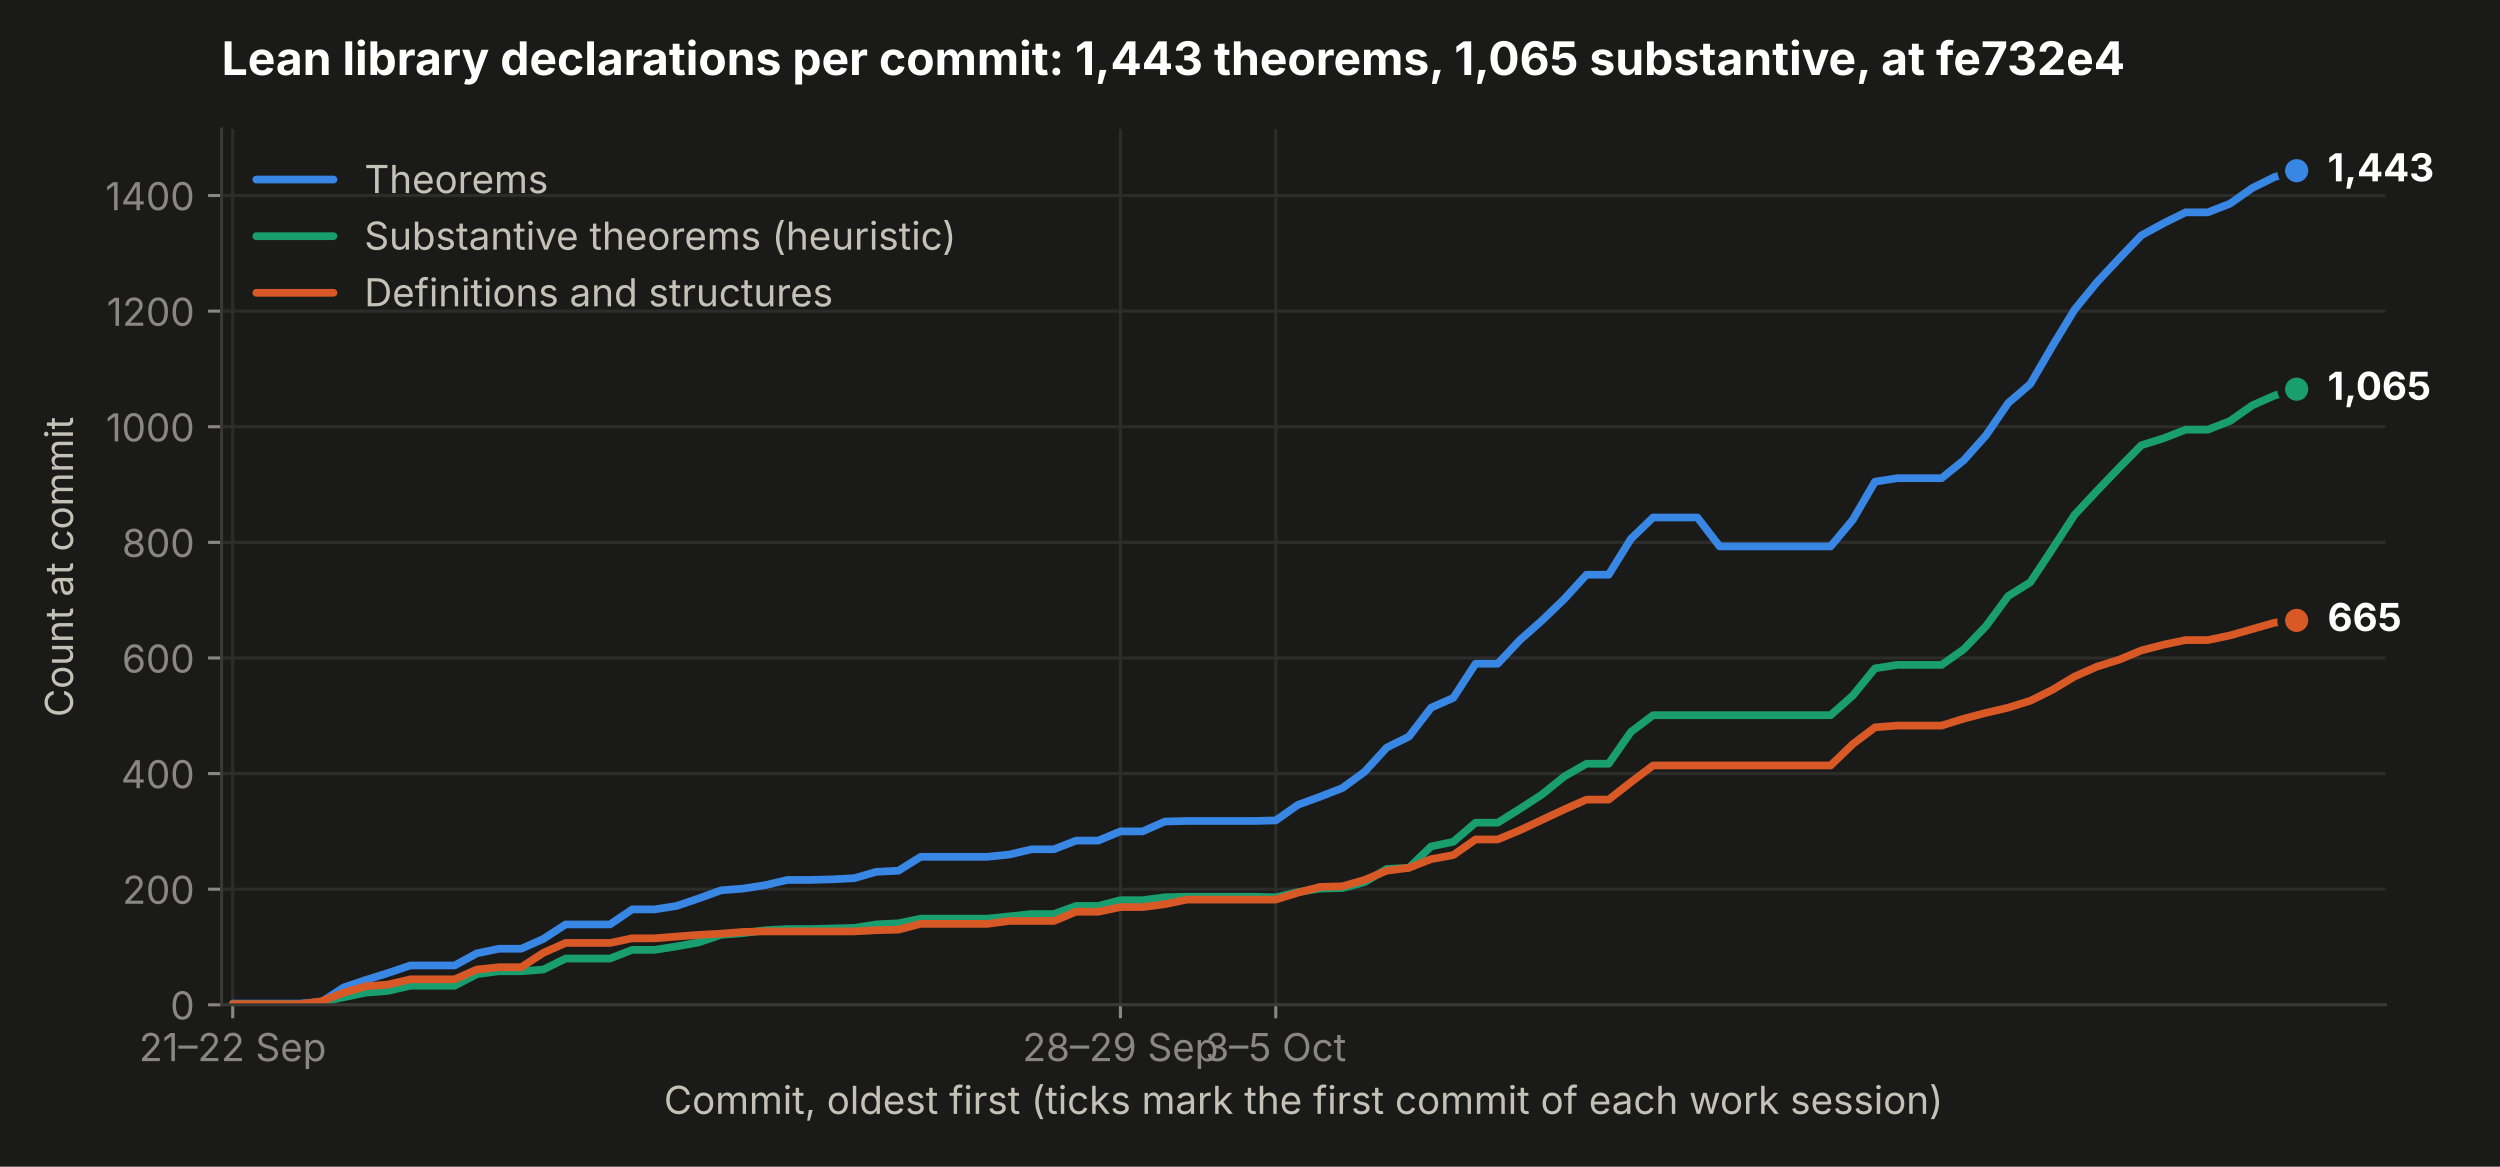
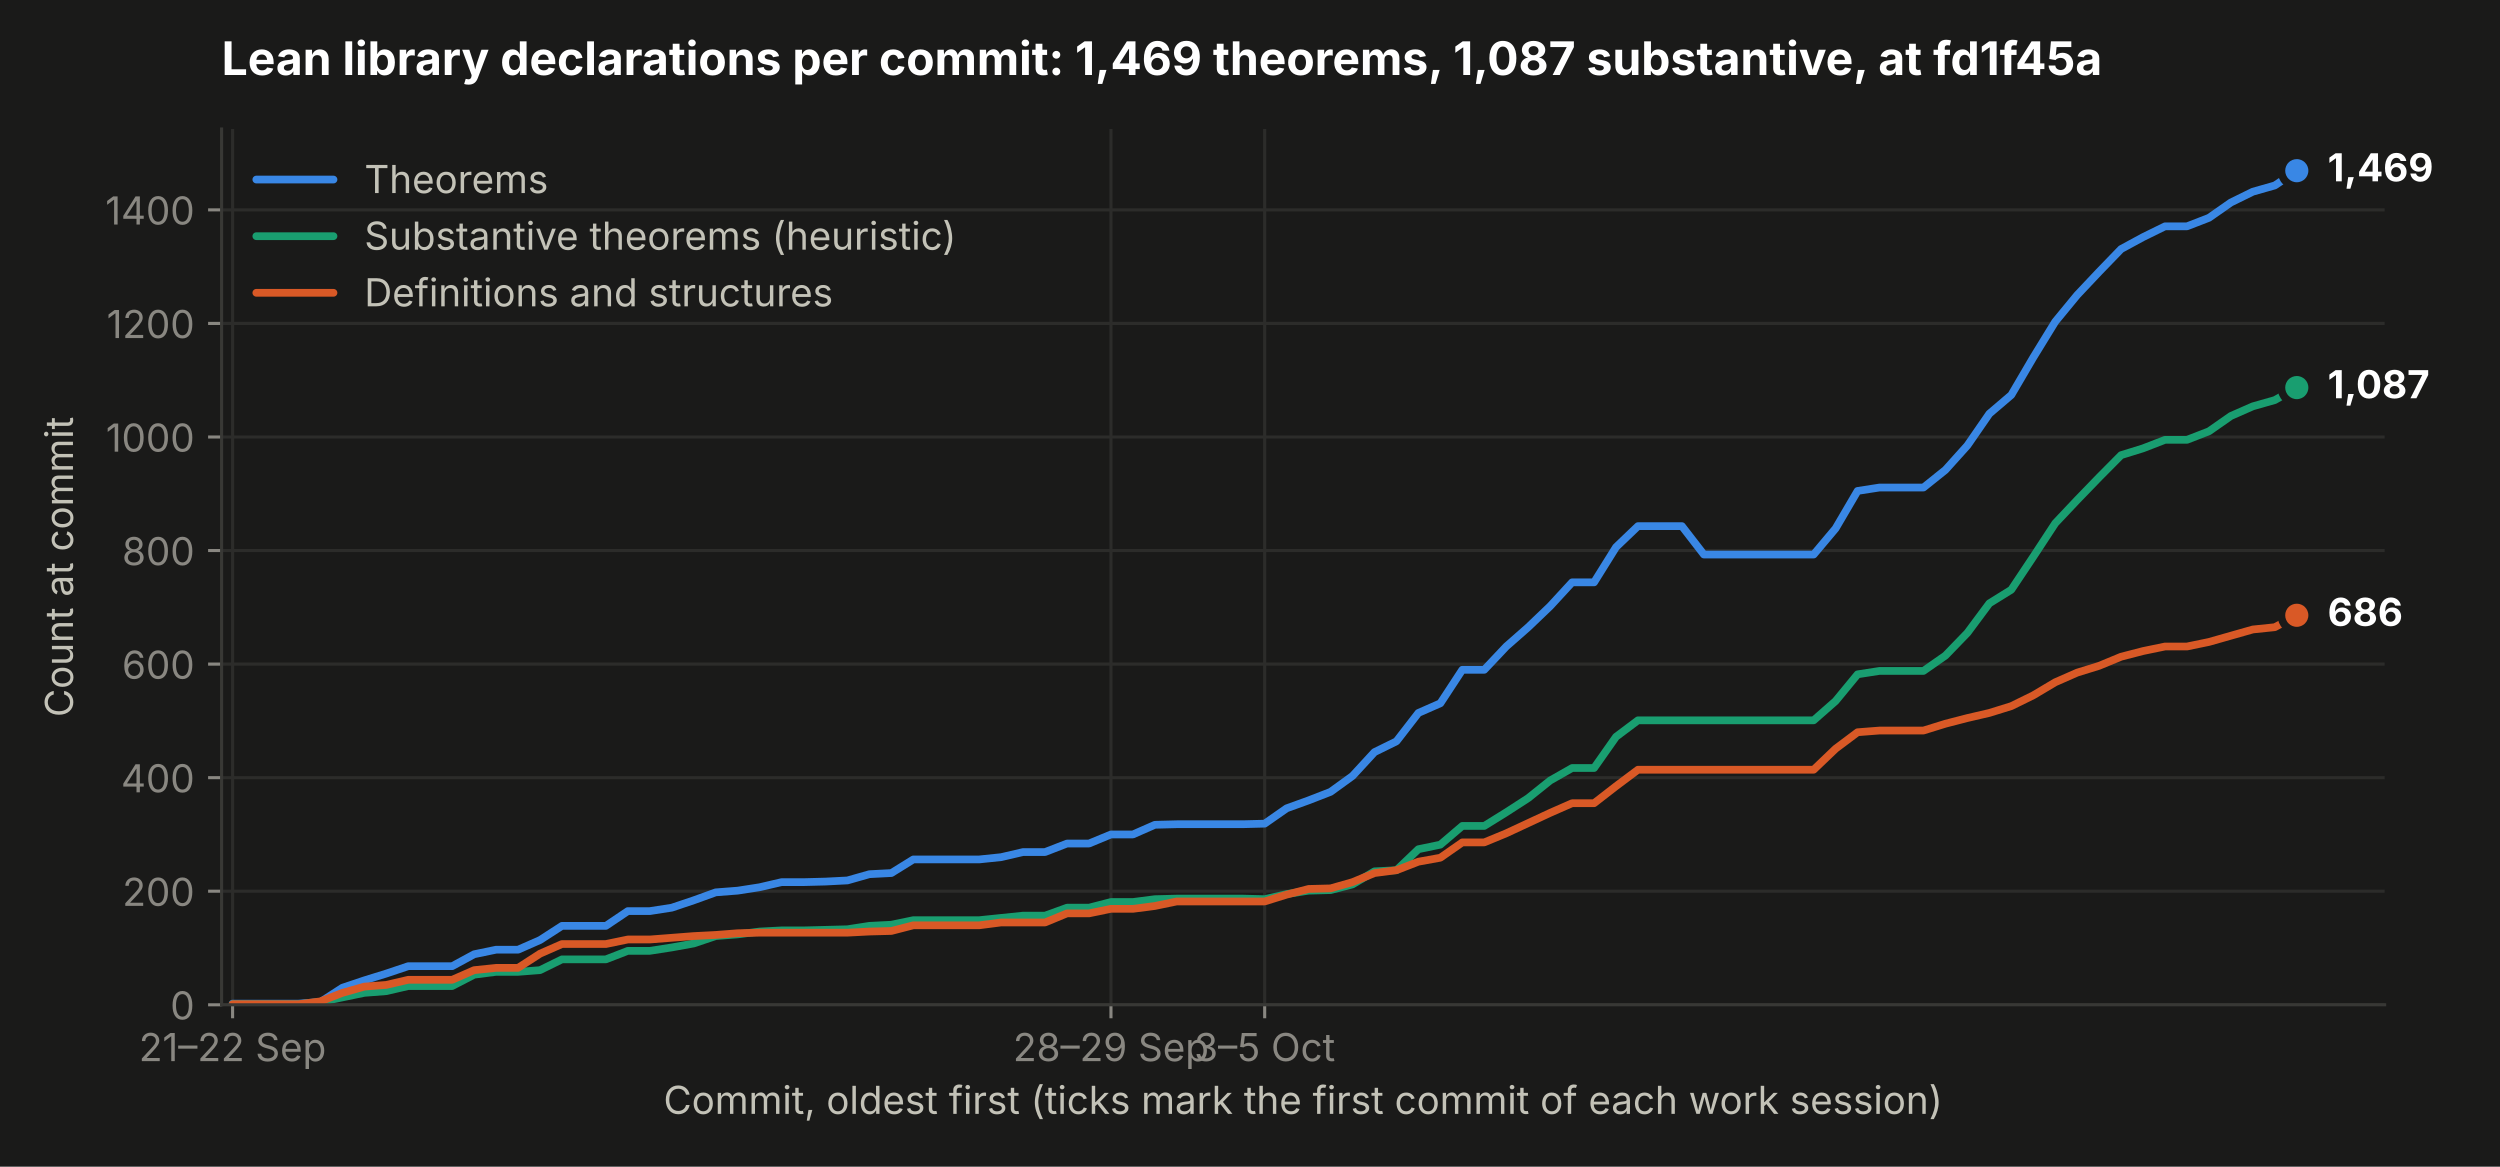
<svg xmlns="http://www.w3.org/2000/svg" xmlns:xlink="http://www.w3.org/1999/xlink" width="648pt" height="302.4pt" viewBox="0 0 648 302.4" version="1.1">
  <defs>
    <style type="text/css">*{stroke-linejoin: round; stroke-linecap: butt}</style>
  </defs>
  <g id="figure_1">
    <g id="patch_1">
      <path d="M 0 302.4 L 648 302.4 L 648 0 L 0 0 z " style="fill: #1a1a19" />
    </g>
    <g id="axes_1">
      <g id="patch_2">
-         <path d="M 57.44 260.44 L 618.303 260.44 L 618.303 33.44 L 57.44 33.44 z " style="fill: #1a1a19" />
+         <path d="M 57.44 260.44 L 618.094 260.44 L 618.094 33.44 L 57.44 33.44 z " style="fill: #1a1a19" />
      </g>
      <g id="matplotlib.axis_1">
        <g id="xtick_1">
          <g id="line2d_1">
-             <path d="M 60.316 260.44 L 60.316 33.44 " clip-path="url(#p4d96515202)" style="fill: none; stroke: #2c2c2a; stroke-width: 0.8; stroke-linecap: square" />
+             <path d="M 60.286 260.44 L 60.286 33.44 " clip-path="url(#pa621a8eeb0)" style="fill: none; stroke: #2c2c2a; stroke-width: 0.8; stroke-linecap: square" />
          </g>
          <g id="line2d_2">
            <defs>
              <path id="m02e6627c96" d="M 0 0 L 0 3.5 " style="stroke: #898781; stroke-width: 0.8" />
            </defs>
            <g>
-               <use xlink:href="#m02e6627c96" x="60.316" y="260.44" style="fill: #898781; stroke: #898781; stroke-width: 0.8" />
+               <use xlink:href="#m02e6627c96" x="60.286" y="260.44" style="fill: #898781; stroke: #898781; stroke-width: 0.8" />
            </g>
          </g>
          <g id="text_1">
-             <text style="font-size: 10px; font-family: 'Inter', 'Helvetica Neue', 'Arial', 'DejaVu Sans', sans-serif; text-anchor: middle; fill: #898781" x="60.316" y="275.038" transform="rotate(-0 60.31622 275.0384)">21–22 Sep</text>
+             <text style="font-size: 10px; font-family: 'Inter', 'Helvetica Neue', 'Arial', 'DejaVu Sans', sans-serif; text-anchor: middle; fill: #898781" x="60.286" y="275.038" transform="rotate(-0 60.28596 275.0384)">21–22 Sep</text>
          </g>
        </g>
        <g id="xtick_2">
          <g id="line2d_3">
-             <path d="M 290.414 260.44 L 290.414 33.44 " clip-path="url(#p4d96515202)" style="fill: none; stroke: #2c2c2a; stroke-width: 0.8; stroke-linecap: square" />
+             <path d="M 287.963 260.44 L 287.963 33.44 " clip-path="url(#pa621a8eeb0)" style="fill: none; stroke: #2c2c2a; stroke-width: 0.8; stroke-linecap: square" />
          </g>
          <g id="line2d_4">
            <g>
-               <use xlink:href="#m02e6627c96" x="290.414" y="260.44" style="fill: #898781; stroke: #898781; stroke-width: 0.8" />
+               <use xlink:href="#m02e6627c96" x="287.963" y="260.44" style="fill: #898781; stroke: #898781; stroke-width: 0.8" />
            </g>
          </g>
          <g id="text_2">
-             <text style="font-size: 10px; font-family: 'Inter', 'Helvetica Neue', 'Arial', 'DejaVu Sans', sans-serif; text-anchor: middle; fill: #898781" x="290.414" y="275.038" transform="rotate(-0 290.4139 275.0384)">28–29 Sep</text>
+             <text style="font-size: 10px; font-family: 'Inter', 'Helvetica Neue', 'Arial', 'DejaVu Sans', sans-serif; text-anchor: middle; fill: #898781" x="287.963" y="275.038" transform="rotate(-0 287.9627 275.0384)">28–29 Sep</text>
          </g>
        </g>
        <g id="xtick_3">
          <g id="line2d_5">
-             <path d="M 330.681 260.44 L 330.681 33.44 " clip-path="url(#p4d96515202)" style="fill: none; stroke: #2c2c2a; stroke-width: 0.8; stroke-linecap: square" />
+             <path d="M 327.806 260.44 L 327.806 33.44 " clip-path="url(#pa621a8eeb0)" style="fill: none; stroke: #2c2c2a; stroke-width: 0.8; stroke-linecap: square" />
          </g>
          <g id="line2d_6">
            <g>
-               <use xlink:href="#m02e6627c96" x="330.681" y="260.44" style="fill: #898781; stroke: #898781; stroke-width: 0.8" />
+               <use xlink:href="#m02e6627c96" x="327.806" y="260.44" style="fill: #898781; stroke: #898781; stroke-width: 0.8" />
            </g>
          </g>
          <g id="text_3">
-             <text style="font-size: 10px; font-family: 'Inter', 'Helvetica Neue', 'Arial', 'DejaVu Sans', sans-serif; text-anchor: middle; fill: #898781" x="330.681" y="275.038" transform="rotate(-0 330.681 275.0384)">3–5 Oct</text>
+             <text style="font-size: 10px; font-family: 'Inter', 'Helvetica Neue', 'Arial', 'DejaVu Sans', sans-serif; text-anchor: middle; fill: #898781" x="327.806" y="275.038" transform="rotate(-0 327.8061 275.0384)">3–5 Oct</text>
          </g>
        </g>
        <g id="text_4">
-           <text style="font-size: 10px; font-family: 'Inter', 'Helvetica Neue', 'Arial', 'DejaVu Sans', sans-serif; text-anchor: middle; fill: #c3c2b7" x="337.872" y="288.717" transform="rotate(-0 337.8715 288.7166)">Commit, oldest first (ticks mark the first commit of each work session)</text>
+           <text style="font-size: 10px; font-family: 'Inter', 'Helvetica Neue', 'Arial', 'DejaVu Sans', sans-serif; text-anchor: middle; fill: #c3c2b7" x="337.767" y="288.717" transform="rotate(-0 337.767 288.7166)">Commit, oldest first (ticks mark the first commit of each work session)</text>
        </g>
      </g>
      <g id="matplotlib.axis_2">
        <g id="ytick_1">
          <g id="line2d_7">
-             <path d="M 57.44 260.44 L 618.303 260.44 " clip-path="url(#p4d96515202)" style="fill: none; stroke: #2c2c2a; stroke-width: 0.8; stroke-linecap: square" />
+             <path d="M 57.44 260.44 L 618.094 260.44 " clip-path="url(#pa621a8eeb0)" style="fill: none; stroke: #2c2c2a; stroke-width: 0.8; stroke-linecap: square" />
          </g>
          <g id="line2d_8">
            <defs>
              <path id="mba09e6026b" d="M 0 0 L -3.5 0 " style="stroke: #898781; stroke-width: 0.8" />
            </defs>
            <g>
              <use xlink:href="#mba09e6026b" x="57.44" y="260.44" style="fill: #898781; stroke: #898781; stroke-width: 0.8" />
            </g>
          </g>
          <g id="text_5">
            <text style="font-size: 10px; font-family: 'Inter', 'Helvetica Neue', 'Arial', 'DejaVu Sans', sans-serif; text-anchor: end; fill: #898781" x="50.44" y="264.239" transform="rotate(-0 50.44 264.2392)">0</text>
          </g>
        </g>
        <g id="ytick_2">
          <g id="line2d_9">
-             <path d="M 57.44 230.475 L 618.303 230.475 " clip-path="url(#p4d96515202)" style="fill: none; stroke: #2c2c2a; stroke-width: 0.8; stroke-linecap: square" />
+             <path d="M 57.44 231.005 L 618.094 231.005 " clip-path="url(#pa621a8eeb0)" style="fill: none; stroke: #2c2c2a; stroke-width: 0.8; stroke-linecap: square" />
          </g>
          <g id="line2d_10">
            <g>
-               <use xlink:href="#mba09e6026b" x="57.44" y="230.475" style="fill: #898781; stroke: #898781; stroke-width: 0.8" />
+               <use xlink:href="#mba09e6026b" x="57.44" y="231.005" style="fill: #898781; stroke: #898781; stroke-width: 0.8" />
            </g>
          </g>
          <g id="text_6">
-             <text style="font-size: 10px; font-family: 'Inter', 'Helvetica Neue', 'Arial', 'DejaVu Sans', sans-serif; text-anchor: end; fill: #898781" x="50.44" y="234.274" transform="rotate(-0 50.44 234.2742)">200</text>
+             <text style="font-size: 10px; font-family: 'Inter', 'Helvetica Neue', 'Arial', 'DejaVu Sans', sans-serif; text-anchor: end; fill: #898781" x="50.44" y="234.805" transform="rotate(-0 50.44 234.8046)">200</text>
          </g>
        </g>
        <g id="ytick_3">
          <g id="line2d_11">
-             <path d="M 57.44 200.51 L 618.303 200.51 " clip-path="url(#p4d96515202)" style="fill: none; stroke: #2c2c2a; stroke-width: 0.8; stroke-linecap: square" />
+             <path d="M 57.44 201.571 L 618.094 201.571 " clip-path="url(#pa621a8eeb0)" style="fill: none; stroke: #2c2c2a; stroke-width: 0.8; stroke-linecap: square" />
          </g>
          <g id="line2d_12">
            <g>
-               <use xlink:href="#mba09e6026b" x="57.44" y="200.51" style="fill: #898781; stroke: #898781; stroke-width: 0.8" />
+               <use xlink:href="#mba09e6026b" x="57.44" y="201.571" style="fill: #898781; stroke: #898781; stroke-width: 0.8" />
            </g>
          </g>
          <g id="text_7">
-             <text style="font-size: 10px; font-family: 'Inter', 'Helvetica Neue', 'Arial', 'DejaVu Sans', sans-serif; text-anchor: end; fill: #898781" x="50.44" y="204.309" transform="rotate(-0 50.44 204.3092)">400</text>
+             <text style="font-size: 10px; font-family: 'Inter', 'Helvetica Neue', 'Arial', 'DejaVu Sans', sans-serif; text-anchor: end; fill: #898781" x="50.44" y="205.37" transform="rotate(-0 50.44 205.3699)">400</text>
          </g>
        </g>
        <g id="ytick_4">
          <g id="line2d_13">
-             <path d="M 57.44 170.545 L 618.303 170.545 " clip-path="url(#p4d96515202)" style="fill: none; stroke: #2c2c2a; stroke-width: 0.8; stroke-linecap: square" />
+             <path d="M 57.44 172.136 L 618.094 172.136 " clip-path="url(#pa621a8eeb0)" style="fill: none; stroke: #2c2c2a; stroke-width: 0.8; stroke-linecap: square" />
          </g>
          <g id="line2d_14">
            <g>
-               <use xlink:href="#mba09e6026b" x="57.44" y="170.545" style="fill: #898781; stroke: #898781; stroke-width: 0.8" />
+               <use xlink:href="#mba09e6026b" x="57.44" y="172.136" style="fill: #898781; stroke: #898781; stroke-width: 0.8" />
            </g>
          </g>
          <g id="text_8">
-             <text style="font-size: 10px; font-family: 'Inter', 'Helvetica Neue', 'Arial', 'DejaVu Sans', sans-serif; text-anchor: end; fill: #898781" x="50.44" y="174.344" transform="rotate(-0 50.44 174.3442)">600</text>
+             <text style="font-size: 10px; font-family: 'Inter', 'Helvetica Neue', 'Arial', 'DejaVu Sans', sans-serif; text-anchor: end; fill: #898781" x="50.44" y="175.935" transform="rotate(-0 50.44 175.9353)">600</text>
          </g>
        </g>
        <g id="ytick_5">
          <g id="line2d_15">
-             <path d="M 57.44 140.58 L 618.303 140.58 " clip-path="url(#p4d96515202)" style="fill: none; stroke: #2c2c2a; stroke-width: 0.8; stroke-linecap: square" />
+             <path d="M 57.44 142.701 L 618.094 142.701 " clip-path="url(#pa621a8eeb0)" style="fill: none; stroke: #2c2c2a; stroke-width: 0.8; stroke-linecap: square" />
          </g>
          <g id="line2d_16">
            <g>
-               <use xlink:href="#mba09e6026b" x="57.44" y="140.58" style="fill: #898781; stroke: #898781; stroke-width: 0.8" />
+               <use xlink:href="#mba09e6026b" x="57.44" y="142.701" style="fill: #898781; stroke: #898781; stroke-width: 0.8" />
            </g>
          </g>
          <g id="text_9">
-             <text style="font-size: 10px; font-family: 'Inter', 'Helvetica Neue', 'Arial', 'DejaVu Sans', sans-serif; text-anchor: end; fill: #898781" x="50.44" y="144.379" transform="rotate(-0 50.44 144.3791)">800</text>
+             <text style="font-size: 10px; font-family: 'Inter', 'Helvetica Neue', 'Arial', 'DejaVu Sans', sans-serif; text-anchor: end; fill: #898781" x="50.44" y="146.501" transform="rotate(-0 50.44 146.5006)">800</text>
          </g>
        </g>
        <g id="ytick_6">
          <g id="line2d_17">
-             <path d="M 57.44 110.615 L 618.303 110.615 " clip-path="url(#p4d96515202)" style="fill: none; stroke: #2c2c2a; stroke-width: 0.8; stroke-linecap: square" />
+             <path d="M 57.44 113.267 L 618.094 113.267 " clip-path="url(#pa621a8eeb0)" style="fill: none; stroke: #2c2c2a; stroke-width: 0.8; stroke-linecap: square" />
          </g>
          <g id="line2d_18">
            <g>
-               <use xlink:href="#mba09e6026b" x="57.44" y="110.615" style="fill: #898781; stroke: #898781; stroke-width: 0.8" />
+               <use xlink:href="#mba09e6026b" x="57.44" y="113.267" style="fill: #898781; stroke: #898781; stroke-width: 0.8" />
            </g>
          </g>
          <g id="text_10">
-             <text style="font-size: 10px; font-family: 'Inter', 'Helvetica Neue', 'Arial', 'DejaVu Sans', sans-serif; text-anchor: end; fill: #898781" x="50.44" y="114.414" transform="rotate(-0 50.44 114.4141)">1000</text>
+             <text style="font-size: 10px; font-family: 'Inter', 'Helvetica Neue', 'Arial', 'DejaVu Sans', sans-serif; text-anchor: end; fill: #898781" x="50.44" y="117.066" transform="rotate(-0 50.44 117.066)">1000</text>
          </g>
        </g>
        <g id="ytick_7">
          <g id="line2d_19">
-             <path d="M 57.44 80.65 L 618.303 80.65 " clip-path="url(#p4d96515202)" style="fill: none; stroke: #2c2c2a; stroke-width: 0.8; stroke-linecap: square" />
+             <path d="M 57.44 83.832 L 618.094 83.832 " clip-path="url(#pa621a8eeb0)" style="fill: none; stroke: #2c2c2a; stroke-width: 0.8; stroke-linecap: square" />
          </g>
          <g id="line2d_20">
            <g>
-               <use xlink:href="#mba09e6026b" x="57.44" y="80.65" style="fill: #898781; stroke: #898781; stroke-width: 0.8" />
+               <use xlink:href="#mba09e6026b" x="57.44" y="83.832" style="fill: #898781; stroke: #898781; stroke-width: 0.8" />
            </g>
          </g>
          <g id="text_11">
-             <text style="font-size: 10px; font-family: 'Inter', 'Helvetica Neue', 'Arial', 'DejaVu Sans', sans-serif; text-anchor: end; fill: #898781" x="50.44" y="84.449" transform="rotate(-0 50.44 84.44911)">1200</text>
+             <text style="font-size: 10px; font-family: 'Inter', 'Helvetica Neue', 'Arial', 'DejaVu Sans', sans-serif; text-anchor: end; fill: #898781" x="50.44" y="87.631" transform="rotate(-0 50.44 87.63134)">1200</text>
          </g>
        </g>
        <g id="ytick_8">
          <g id="line2d_21">
-             <path d="M 57.44 50.685 L 618.303 50.685 " clip-path="url(#p4d96515202)" style="fill: none; stroke: #2c2c2a; stroke-width: 0.8; stroke-linecap: square" />
+             <path d="M 57.44 54.397 L 618.094 54.397 " clip-path="url(#pa621a8eeb0)" style="fill: none; stroke: #2c2c2a; stroke-width: 0.8; stroke-linecap: square" />
          </g>
          <g id="line2d_22">
            <g>
-               <use xlink:href="#mba09e6026b" x="57.44" y="50.685" style="fill: #898781; stroke: #898781; stroke-width: 0.8" />
+               <use xlink:href="#mba09e6026b" x="57.44" y="54.397" style="fill: #898781; stroke: #898781; stroke-width: 0.8" />
            </g>
          </g>
          <g id="text_12">
-             <text style="font-size: 10px; font-family: 'Inter', 'Helvetica Neue', 'Arial', 'DejaVu Sans', sans-serif; text-anchor: end; fill: #898781" x="50.44" y="54.484" transform="rotate(-0 50.44 54.48409)">1400</text>
+             <text style="font-size: 10px; font-family: 'Inter', 'Helvetica Neue', 'Arial', 'DejaVu Sans', sans-serif; text-anchor: end; fill: #898781" x="50.44" y="58.197" transform="rotate(-0 50.44 58.19669)">1400</text>
          </g>
        </g>
        <g id="text_13">
          <text style="font-size: 10px; font-family: 'Inter', 'Helvetica Neue', 'Arial', 'DejaVu Sans', sans-serif; text-anchor: middle; fill: #c3c2b7" x="18.91" y="146.94" transform="rotate(-90 18.91031 146.94)">Count at commit</text>
        </g>
      </g>
      <g id="line2d_23">
-         <path d="M 60.316 260.14 L 66.069 260.14 L 71.821 260.14 L 77.574 260.14 L 83.326 259.691 L 89.078 255.945 L 94.831 253.998 L 100.583 252.2 L 106.336 250.252 L 112.088 250.252 L 117.841 250.252 L 123.593 247.106 L 129.346 245.907 L 135.098 245.907 L 140.85 243.36 L 146.603 239.614 L 152.355 239.614 L 158.108 239.614 L 163.86 235.719 L 169.613 235.719 L 175.365 234.82 L 181.117 232.872 L 186.87 230.775 L 192.622 230.325 L 198.375 229.426 L 204.127 228.078 L 209.88 228.078 L 215.632 227.928 L 221.385 227.628 L 227.137 225.98 L 232.889 225.681 L 238.642 222.085 L 244.394 222.085 L 250.147 222.085 L 255.899 222.085 L 261.652 221.485 L 267.404 220.137 L 273.157 220.137 L 278.909 217.89 L 284.661 217.89 L 290.414 215.492 L 296.166 215.492 L 301.919 212.945 L 307.671 212.796 L 313.424 212.796 L 319.176 212.796 L 324.929 212.796 L 330.681 212.646 L 336.433 208.601 L 342.186 206.503 L 347.938 204.256 L 353.691 200.06 L 359.443 193.768 L 365.196 190.921 L 370.948 183.43 L 376.701 180.883 L 382.453 172.043 L 388.205 172.043 L 393.958 165.9 L 399.71 160.806 L 405.463 155.263 L 411.215 148.97 L 416.968 148.97 L 422.72 139.681 L 428.472 134.137 L 434.225 134.137 L 439.977 134.137 L 445.73 141.629 L 451.482 141.629 L 457.235 141.629 L 462.987 141.629 L 468.74 141.629 L 474.492 141.629 L 480.244 134.737 L 485.997 124.848 L 491.749 123.949 L 497.502 123.949 L 503.254 123.949 L 509.007 119.305 L 514.759 112.862 L 520.512 104.472 L 526.264 99.528 L 532.016 89.639 L 537.769 80.2 L 543.521 73.159 L 549.274 67.016 L 555.026 61.023 L 560.779 57.876 L 566.531 55.03 L 572.284 55.03 L 578.036 52.782 L 583.788 48.737 L 589.541 45.89 L 595.293 44.242 " clip-path="url(#p4d96515202)" style="fill: none; stroke: #3987e5; stroke-width: 2; stroke-linecap: round" />
+         <path d="M 60.286 260.146 L 65.978 260.146 L 71.67 260.146 L 77.362 260.146 L 83.054 259.704 L 88.746 256.025 L 94.437 254.112 L 100.129 252.345 L 105.821 250.432 L 111.513 250.432 L 117.205 250.432 L 122.897 247.342 L 128.589 246.164 L 134.281 246.164 L 139.973 243.662 L 145.665 239.983 L 151.357 239.983 L 157.049 239.983 L 162.74 236.156 L 168.432 236.156 L 174.124 235.273 L 179.816 233.36 L 185.508 231.3 L 191.2 230.858 L 196.892 229.975 L 202.584 228.651 L 208.276 228.651 L 213.968 228.503 L 219.66 228.209 L 225.352 226.59 L 231.043 226.296 L 236.735 222.764 L 242.427 222.764 L 248.119 222.764 L 253.811 222.764 L 259.503 222.175 L 265.195 220.85 L 270.887 220.85 L 276.579 218.643 L 282.271 218.643 L 287.963 216.288 L 293.655 216.288 L 299.347 213.786 L 305.038 213.639 L 310.73 213.639 L 316.422 213.639 L 322.114 213.639 L 327.806 213.492 L 333.498 209.518 L 339.19 207.458 L 344.882 205.25 L 350.574 201.129 L 356.266 194.948 L 361.958 192.152 L 367.65 184.793 L 373.341 182.291 L 379.033 173.608 L 384.725 173.608 L 390.417 167.574 L 396.109 162.57 L 401.801 157.124 L 407.493 150.943 L 413.185 150.943 L 418.877 141.818 L 424.569 136.373 L 430.261 136.373 L 435.953 136.373 L 441.644 143.732 L 447.336 143.732 L 453.028 143.732 L 458.72 143.732 L 464.412 143.732 L 470.104 143.732 L 475.796 136.962 L 481.488 127.248 L 487.18 126.365 L 492.872 126.365 L 498.564 126.365 L 504.256 121.803 L 509.947 115.474 L 515.639 107.233 L 521.331 102.376 L 527.023 92.663 L 532.715 83.391 L 538.407 76.473 L 544.099 70.439 L 549.791 64.552 L 555.483 61.462 L 561.175 58.665 L 566.867 58.665 L 572.559 56.458 L 578.25 52.484 L 583.942 49.688 L 589.634 48.069 L 595.326 44.243 " clip-path="url(#pa621a8eeb0)" style="fill: none; stroke: #3987e5; stroke-width: 2; stroke-linecap: round" />
      </g>
      <g id="line2d_24">
        <defs>
          <path id="mac1dc9c99d" d="M 0 4 C 1.061 4 2.078 3.579 2.828 2.828 C 3.579 2.078 4 1.061 4 0 C 4 -1.061 3.579 -2.078 2.828 -2.828 C 2.078 -3.579 1.061 -4 0 -4 C -1.061 -4 -2.078 -3.579 -2.828 -2.828 C -3.579 -2.078 -4 -1.061 -4 0 C -4 1.061 -3.579 2.078 -2.828 2.828 C -2.078 3.579 -1.061 4 0 4 z " style="stroke: #1a1a19; stroke-width: 2" />
        </defs>
-         <g clip-path="url(#p4d96515202)">
-           <use xlink:href="#mac1dc9c99d" x="595.293" y="44.242" style="fill: #3987e5; stroke: #1a1a19; stroke-width: 2" />
+         <g clip-path="url(#pa621a8eeb0)">
+           <use xlink:href="#mac1dc9c99d" x="595.326" y="44.243" style="fill: #3987e5; stroke: #1a1a19; stroke-width: 2" />
        </g>
      </g>
      <g id="line2d_25">
-         <path d="M 60.316 260.29 L 66.069 260.29 L 71.821 260.29 L 77.574 260.29 L 83.326 259.691 L 89.078 258.492 L 94.831 257.294 L 100.583 256.844 L 106.336 255.496 L 112.088 255.496 L 117.841 255.496 L 123.593 252.499 L 129.346 251.75 L 135.098 251.75 L 140.85 251.301 L 146.603 248.454 L 152.355 248.454 L 158.108 248.454 L 163.86 246.207 L 169.613 246.207 L 175.365 245.308 L 181.117 244.259 L 186.87 242.311 L 192.622 241.862 L 198.375 241.113 L 204.127 240.813 L 209.88 240.813 L 215.632 240.663 L 221.385 240.513 L 227.137 239.614 L 232.889 239.315 L 238.642 238.116 L 244.394 238.116 L 250.147 238.116 L 255.899 238.116 L 261.652 237.517 L 267.404 236.917 L 273.157 236.917 L 278.909 234.82 L 284.661 234.82 L 290.414 233.322 L 296.166 233.322 L 301.919 232.573 L 307.671 232.423 L 313.424 232.423 L 319.176 232.423 L 324.929 232.423 L 330.681 232.573 L 336.433 231.224 L 342.186 230.325 L 347.938 230.175 L 353.691 228.677 L 359.443 225.231 L 365.196 224.931 L 370.948 219.388 L 376.701 218.189 L 382.453 213.245 L 388.205 213.245 L 393.958 209.649 L 399.71 205.904 L 405.463 201.259 L 411.215 197.963 L 416.968 197.963 L 422.72 189.723 L 428.472 185.378 L 434.225 185.378 L 439.977 185.378 L 445.73 185.378 L 451.482 185.378 L 457.235 185.378 L 462.987 185.378 L 468.74 185.378 L 474.492 185.378 L 480.244 180.284 L 485.997 173.242 L 491.749 172.343 L 497.502 172.343 L 503.254 172.343 L 509.007 168.298 L 514.759 162.305 L 520.512 154.514 L 526.264 150.918 L 532.016 142.228 L 537.769 133.388 L 543.521 127.245 L 549.274 121.252 L 555.026 115.409 L 560.779 113.611 L 566.531 111.364 L 572.284 111.364 L 578.036 109.117 L 583.788 105.071 L 589.541 102.524 L 595.293 100.876 " clip-path="url(#p4d96515202)" style="fill: none; stroke: #199e70; stroke-width: 2; stroke-linecap: round" />
+         <path d="M 60.286 260.293 L 65.978 260.293 L 71.67 260.293 L 77.362 260.293 L 83.054 259.704 L 88.746 258.527 L 94.437 257.349 L 100.129 256.908 L 105.821 255.583 L 111.513 255.583 L 117.205 255.583 L 122.897 252.64 L 128.589 251.904 L 134.281 251.904 L 139.973 251.462 L 145.665 248.666 L 151.357 248.666 L 157.049 248.666 L 162.74 246.459 L 168.432 246.459 L 174.124 245.576 L 179.816 244.545 L 185.508 242.632 L 191.2 242.191 L 196.892 241.455 L 202.584 241.16 L 208.276 241.16 L 213.968 241.013 L 219.66 240.866 L 225.352 239.983 L 231.043 239.689 L 236.735 238.511 L 242.427 238.511 L 248.119 238.511 L 253.811 238.511 L 259.503 237.922 L 265.195 237.334 L 270.887 237.334 L 276.579 235.273 L 282.271 235.273 L 287.963 233.802 L 293.655 233.802 L 299.347 233.066 L 305.038 232.919 L 310.73 232.919 L 316.422 232.919 L 322.114 232.919 L 327.806 233.066 L 333.498 231.741 L 339.19 230.858 L 344.882 230.711 L 350.574 229.239 L 356.266 225.854 L 361.958 225.56 L 367.65 220.115 L 373.341 218.937 L 379.033 214.08 L 384.725 214.08 L 390.417 210.548 L 396.109 206.869 L 401.801 202.307 L 407.493 199.069 L 413.185 199.069 L 418.877 190.974 L 424.569 186.706 L 430.261 186.706 L 435.953 186.706 L 441.644 186.706 L 447.336 186.706 L 453.028 186.706 L 458.72 186.706 L 464.412 186.706 L 470.104 186.706 L 475.796 181.702 L 481.488 174.785 L 487.18 173.902 L 492.872 173.902 L 498.564 173.902 L 504.256 169.928 L 509.947 164.042 L 515.639 156.389 L 521.331 152.856 L 527.023 144.32 L 532.715 135.637 L 538.407 129.603 L 544.099 123.716 L 549.791 117.976 L 555.483 116.21 L 561.175 114.003 L 566.867 114.003 L 572.559 111.795 L 578.25 107.821 L 583.942 105.319 L 589.634 103.701 L 595.326 100.463 " clip-path="url(#pa621a8eeb0)" style="fill: none; stroke: #199e70; stroke-width: 2; stroke-linecap: round" />
      </g>
      <g id="line2d_26">
        <defs>
          <path id="m722327b75b" d="M 0 4 C 1.061 4 2.078 3.579 2.828 2.828 C 3.579 2.078 4 1.061 4 0 C 4 -1.061 3.579 -2.078 2.828 -2.828 C 2.078 -3.579 1.061 -4 0 -4 C -1.061 -4 -2.078 -3.579 -2.828 -2.828 C -3.579 -2.078 -4 -1.061 -4 0 C -4 1.061 -3.579 2.078 -2.828 2.828 C -2.078 3.579 -1.061 4 0 4 z " style="stroke: #1a1a19; stroke-width: 2" />
        </defs>
-         <g clip-path="url(#p4d96515202)">
-           <use xlink:href="#m722327b75b" x="595.293" y="100.876" style="fill: #199e70; stroke: #1a1a19; stroke-width: 2" />
+         <g clip-path="url(#pa621a8eeb0)">
+           <use xlink:href="#m722327b75b" x="595.326" y="100.463" style="fill: #199e70; stroke: #1a1a19; stroke-width: 2" />
        </g>
      </g>
      <g id="line2d_27">
-         <path d="M 60.316 260.29 L 66.069 260.29 L 71.821 260.29 L 77.574 260.29 L 83.326 259.541 L 89.078 257.294 L 94.831 255.646 L 100.583 255.196 L 106.336 253.848 L 112.088 253.848 L 117.841 253.848 L 123.593 251.301 L 129.346 250.701 L 135.098 250.701 L 140.85 246.956 L 146.603 244.409 L 152.355 244.409 L 158.108 244.409 L 163.86 243.21 L 169.613 243.21 L 175.365 242.761 L 181.117 242.311 L 186.87 242.012 L 192.622 241.562 L 198.375 241.412 L 204.127 241.412 L 209.88 241.412 L 215.632 241.412 L 221.385 241.412 L 227.137 241.113 L 232.889 240.963 L 238.642 239.464 L 244.394 239.464 L 250.147 239.464 L 255.899 239.464 L 261.652 238.715 L 267.404 238.715 L 273.157 238.715 L 278.909 236.318 L 284.661 236.318 L 290.414 235.12 L 296.166 235.12 L 301.919 234.37 L 307.671 233.172 L 313.424 233.172 L 319.176 233.172 L 324.929 233.172 L 330.681 233.172 L 336.433 231.374 L 342.186 229.876 L 347.938 229.726 L 353.691 228.078 L 359.443 225.681 L 365.196 224.931 L 370.948 222.684 L 376.701 221.635 L 382.453 217.59 L 388.205 217.59 L 393.958 215.193 L 399.71 212.496 L 405.463 209.799 L 411.215 207.252 L 416.968 207.252 L 422.72 202.757 L 428.472 198.412 L 434.225 198.412 L 439.977 198.412 L 445.73 198.412 L 451.482 198.412 L 457.235 198.412 L 462.987 198.412 L 468.74 198.412 L 474.492 198.412 L 480.244 192.869 L 485.997 188.524 L 491.749 188.074 L 497.502 188.074 L 503.254 188.074 L 509.007 186.277 L 514.759 184.778 L 520.512 183.43 L 526.264 181.632 L 532.016 178.785 L 537.769 175.339 L 543.521 172.792 L 549.274 170.994 L 555.026 168.597 L 560.779 167.099 L 566.531 165.9 L 572.284 165.9 L 578.036 164.702 L 583.788 163.054 L 589.541 161.406 L 595.293 160.806 " clip-path="url(#p4d96515202)" style="fill: none; stroke: #d95926; stroke-width: 2; stroke-linecap: round" />
+         <path d="M 60.286 260.293 L 65.978 260.293 L 71.67 260.293 L 77.362 260.293 L 83.054 259.557 L 88.746 257.349 L 94.437 255.73 L 100.129 255.289 L 105.821 253.964 L 111.513 253.964 L 117.205 253.964 L 122.897 251.462 L 128.589 250.874 L 134.281 250.874 L 139.973 247.194 L 145.665 244.692 L 151.357 244.692 L 157.049 244.692 L 162.74 243.515 L 168.432 243.515 L 174.124 243.074 L 179.816 242.632 L 185.508 242.338 L 191.2 241.896 L 196.892 241.749 L 202.584 241.749 L 208.276 241.749 L 213.968 241.749 L 219.66 241.749 L 225.352 241.455 L 231.043 241.307 L 236.735 239.836 L 242.427 239.836 L 248.119 239.836 L 253.811 239.836 L 259.503 239.1 L 265.195 239.1 L 270.887 239.1 L 276.579 236.745 L 282.271 236.745 L 287.963 235.568 L 293.655 235.568 L 299.347 234.832 L 305.038 233.654 L 310.73 233.654 L 316.422 233.654 L 322.114 233.654 L 327.806 233.654 L 333.498 231.888 L 339.19 230.417 L 344.882 230.269 L 350.574 228.651 L 356.266 226.296 L 361.958 225.56 L 367.65 223.352 L 373.341 222.322 L 379.033 218.348 L 384.725 218.348 L 390.417 215.994 L 396.109 213.345 L 401.801 210.695 L 407.493 208.194 L 413.185 208.194 L 418.877 203.778 L 424.569 199.51 L 430.261 199.51 L 435.953 199.51 L 441.644 199.51 L 447.336 199.51 L 453.028 199.51 L 458.72 199.51 L 464.412 199.51 L 470.104 199.51 L 475.796 194.065 L 481.488 189.797 L 487.18 189.355 L 492.872 189.355 L 498.564 189.355 L 504.256 187.589 L 509.947 186.118 L 515.639 184.793 L 521.331 183.027 L 527.023 180.231 L 532.715 176.846 L 538.407 174.344 L 544.099 172.578 L 549.791 170.223 L 555.483 168.751 L 561.175 167.574 L 566.867 167.574 L 572.559 166.396 L 578.25 164.777 L 583.942 163.158 L 589.634 162.57 L 595.326 159.479 " clip-path="url(#pa621a8eeb0)" style="fill: none; stroke: #d95926; stroke-width: 2; stroke-linecap: round" />
      </g>
      <g id="line2d_28">
        <defs>
          <path id="mbab71778b5" d="M 0 4 C 1.061 4 2.078 3.579 2.828 2.828 C 3.579 2.078 4 1.061 4 0 C 4 -1.061 3.579 -2.078 2.828 -2.828 C 2.078 -3.579 1.061 -4 0 -4 C -1.061 -4 -2.078 -3.579 -2.828 -2.828 C -3.579 -2.078 -4 -1.061 -4 0 C -4 1.061 -3.579 2.078 -2.828 2.828 C -2.078 3.579 -1.061 4 0 4 z " style="stroke: #1a1a19; stroke-width: 2" />
        </defs>
-         <g clip-path="url(#p4d96515202)">
-           <use xlink:href="#mbab71778b5" x="595.293" y="160.806" style="fill: #d95926; stroke: #1a1a19; stroke-width: 2" />
+         <g clip-path="url(#pa621a8eeb0)">
+           <use xlink:href="#mbab71778b5" x="595.326" y="159.479" style="fill: #d95926; stroke: #1a1a19; stroke-width: 2" />
        </g>
      </g>
      <g id="patch_3">
        <path d="M 57.44 260.44 L 57.44 33.44 " style="fill: none; stroke: #383835; stroke-width: 0.8; stroke-linejoin: miter; stroke-linecap: square" />
      </g>
      <g id="patch_4">
-         <path d="M 57.44 260.44 L 618.303 260.44 " style="fill: none; stroke: #383835; stroke-width: 0.8; stroke-linejoin: miter; stroke-linecap: square" />
+         <path d="M 57.44 260.44 L 618.094 260.44 " style="fill: none; stroke: #383835; stroke-width: 0.8; stroke-linejoin: miter; stroke-linecap: square" />
      </g>
      <g id="text_14">
-         <text style="font-weight: 700; font-size: 10px; font-family: 'Inter', 'Helvetica Neue', 'Arial', 'DejaVu Sans', sans-serif; text-anchor: start; fill: #ffffff" x="603.293" y="47.002" transform="rotate(-0 603.2933 47.00176)">1,443</text>
+         <text style="font-weight: 700; font-size: 10px; font-family: 'Inter', 'Helvetica Neue', 'Arial', 'DejaVu Sans', sans-serif; text-anchor: start; fill: #ffffff" x="603.326" y="47.002" transform="rotate(-0 603.3262 47.00189)">1,469</text>
      </g>
      <g id="text_15">
-         <text style="font-weight: 700; font-size: 10px; font-family: 'Inter', 'Helvetica Neue', 'Arial', 'DejaVu Sans', sans-serif; text-anchor: start; fill: #ffffff" x="603.293" y="103.636" transform="rotate(-0 603.2933 103.6356)">1,065</text>
+         <text style="font-weight: 700; font-size: 10px; font-family: 'Inter', 'Helvetica Neue', 'Arial', 'DejaVu Sans', sans-serif; text-anchor: start; fill: #ffffff" x="603.326" y="103.222" transform="rotate(-0 603.3262 103.2221)">1,087</text>
      </g>
      <g id="text_16">
-         <text style="font-weight: 700; font-size: 10px; font-family: 'Inter', 'Helvetica Neue', 'Arial', 'DejaVu Sans', sans-serif; text-anchor: start; fill: #ffffff" x="603.293" y="163.566" transform="rotate(-0 603.2933 163.5657)">665</text>
+         <text style="font-weight: 700; font-size: 10px; font-family: 'Inter', 'Helvetica Neue', 'Arial', 'DejaVu Sans', sans-serif; text-anchor: start; fill: #ffffff" x="603.326" y="162.239" transform="rotate(-0 603.3262 162.2385)">686</text>
      </g>
      <g id="text_17">
-         <text style="font-weight: 700; font-size: 12px; font-family: 'Inter', 'Helvetica Neue', 'Arial', 'DejaVu Sans', sans-serif; text-anchor: start; fill: #ffffff" x="57.44" y="19.44" transform="rotate(-0 57.44 19.44)">Lean library declarations per commit: 1,443 theorems, 1,065 substantive, at fe732e4</text>
+         <text style="font-weight: 700; font-size: 12px; font-family: 'Inter', 'Helvetica Neue', 'Arial', 'DejaVu Sans', sans-serif; text-anchor: start; fill: #ffffff" x="57.44" y="19.44" transform="rotate(-0 57.44 19.44)">Lean library declarations per commit: 1,469 theorems, 1,087 substantive, at fd1f45a</text>
      </g>
      <g id="legend_1">
        <g id="line2d_29">
          <path d="M 66.44 46.538 L 76.44 46.538 L 86.44 46.538 " style="fill: none; stroke: #3987e5; stroke-width: 2; stroke-linecap: round" />
        </g>
        <g id="text_18">
          <text style="font-size: 10px; font-family: 'Inter', 'Helvetica Neue', 'Arial', 'DejaVu Sans', sans-serif; text-anchor: start; fill: #c3c2b7" x="94.44" y="50.038" transform="rotate(-0 94.44 50.03844)">Theorems</text>
        </g>
        <g id="line2d_30">
          <path d="M 66.44 61.217 L 76.44 61.217 L 86.44 61.217 " style="fill: none; stroke: #199e70; stroke-width: 2; stroke-linecap: round" />
        </g>
        <g id="text_19">
          <text style="font-size: 10px; font-family: 'Inter', 'Helvetica Neue', 'Arial', 'DejaVu Sans', sans-serif; text-anchor: start; fill: #c3c2b7" x="94.44" y="64.717" transform="rotate(-0 94.44 64.71656)">Substantive theorems (heuristic)</text>
        </g>
        <g id="line2d_31">
          <path d="M 66.44 75.895 L 76.44 75.895 L 86.44 75.895 " style="fill: none; stroke: #d95926; stroke-width: 2; stroke-linecap: round" />
        </g>
        <g id="text_20">
          <text style="font-size: 10px; font-family: 'Inter', 'Helvetica Neue', 'Arial', 'DejaVu Sans', sans-serif; text-anchor: start; fill: #c3c2b7" x="94.44" y="79.395" transform="rotate(-0 94.44 79.39469)">Definitions and structures</text>
        </g>
      </g>
    </g>
  </g>
  <defs>
-     <clipPath id="p4d96515202">
-       <rect x="57.44" y="33.44" width="560.863" height="227" />
+     <clipPath id="pa621a8eeb0">
+       <rect x="57.44" y="33.44" width="560.654" height="227" />
    </clipPath>
  </defs>
</svg>
